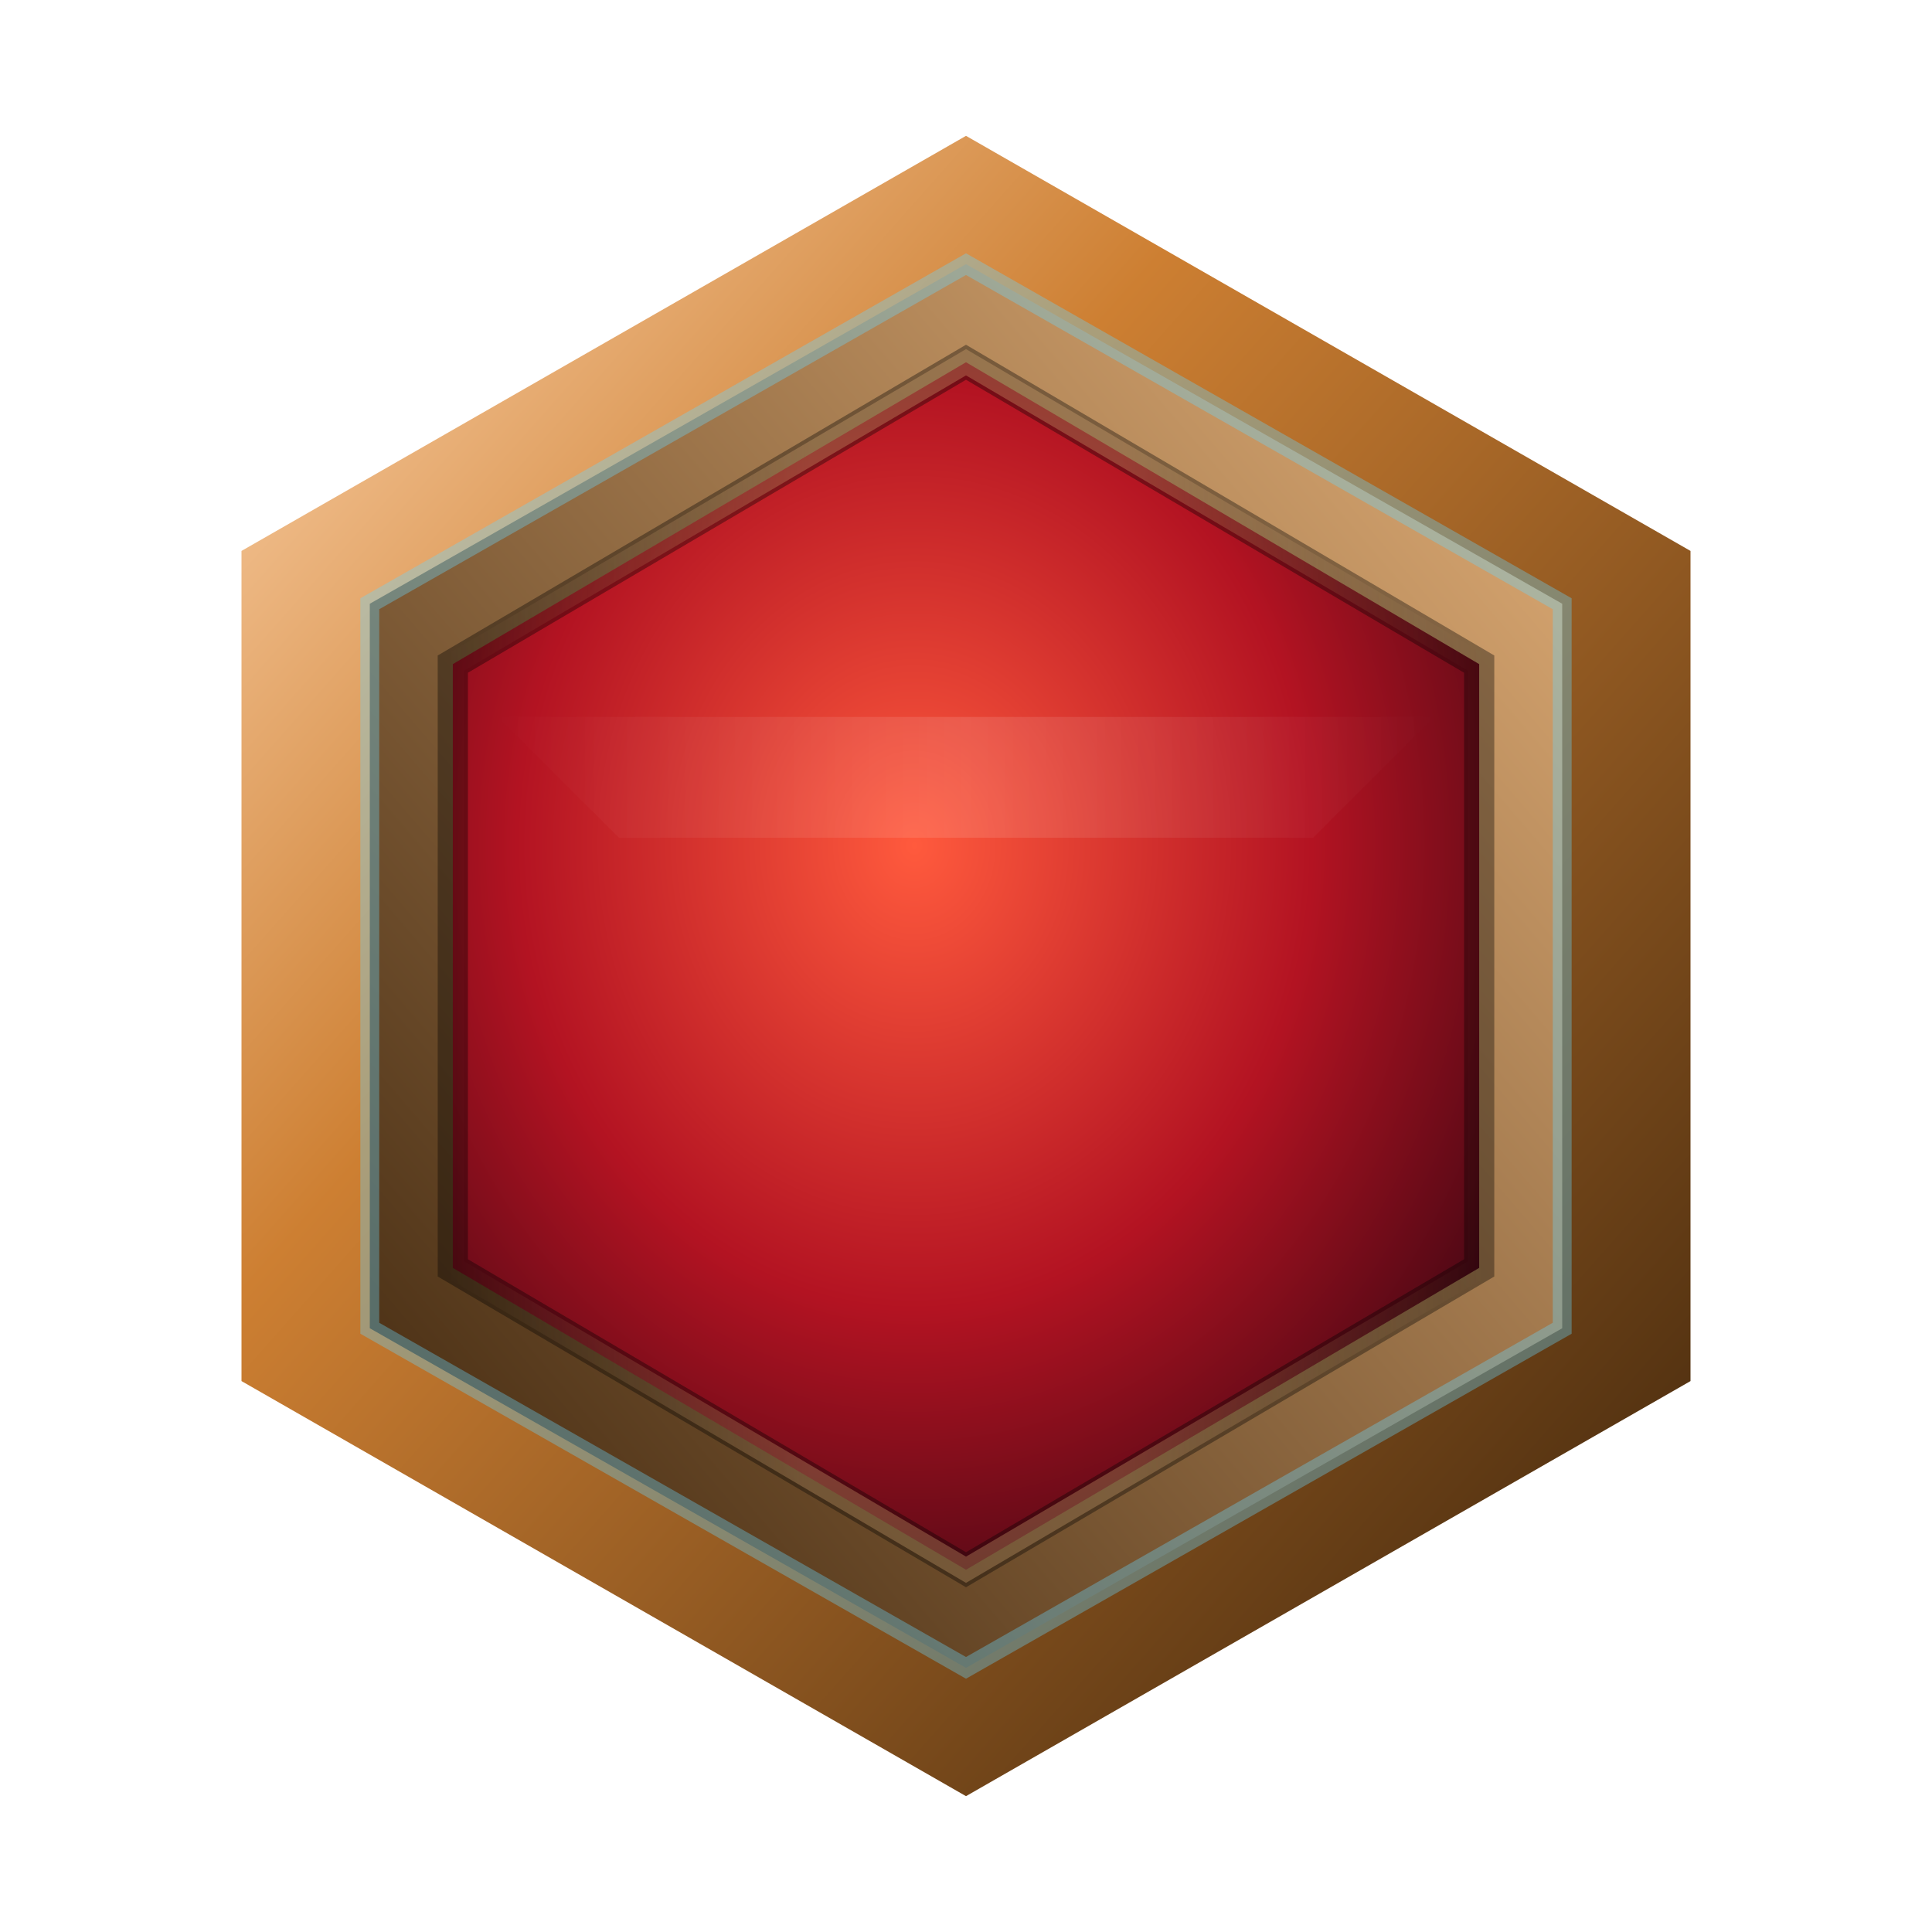
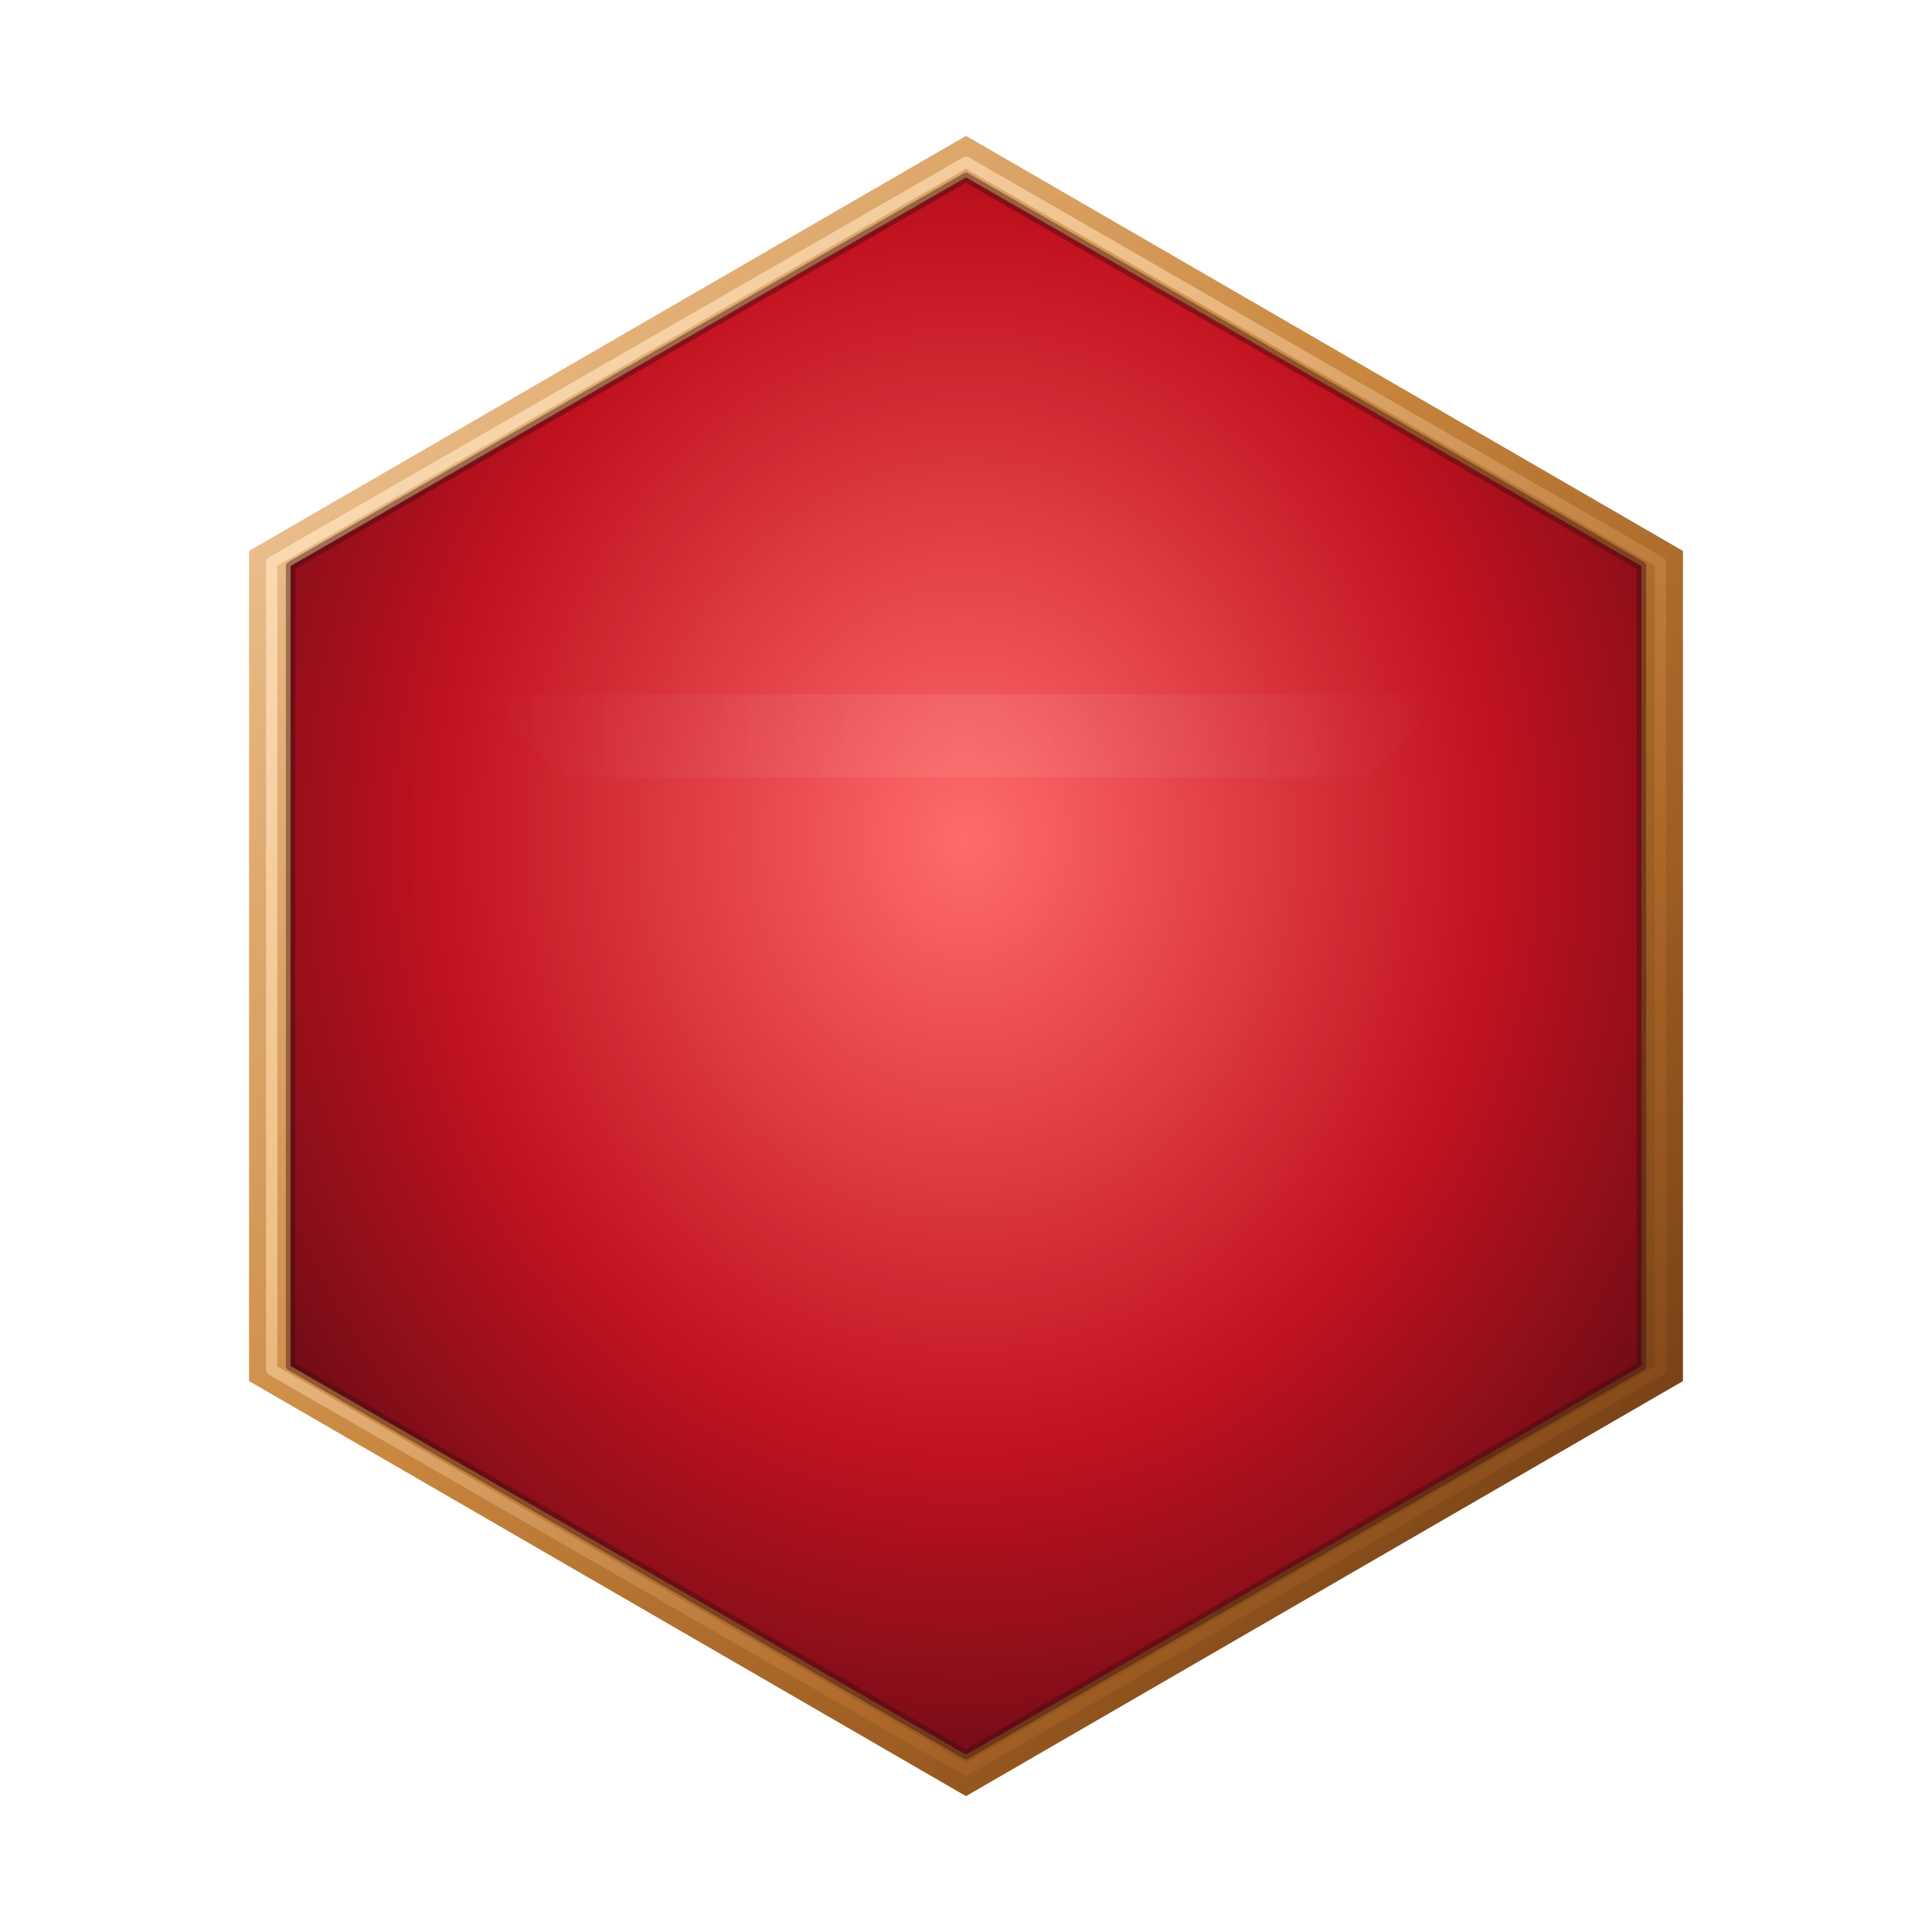
<svg xmlns="http://www.w3.org/2000/svg" width="512" height="512" viewBox="0 0 512 512">
  <defs>
-     <linearGradient id="rim_intensity_bronze" x1="0" y1="0" x2="1" y2="1">
-       <stop offset="0" stop-color="#FFD7B0" />
-       <stop offset="0.35" stop-color="#CD7F32" />
-       <stop offset="1" stop-color="#3A220A" />
+     <linearGradient id="bronzeMetal_intensity_ultraslim" x1="0" y1="0" x2="1" y2="1">
+       <stop offset="0%" stop-color="#F7D7B3" />
+       <stop offset="18%" stop-color="#E4B27A" />
+       <stop offset="45%" stop-color="#C9873F" />
+       <stop offset="72%" stop-color="#9C5C22" />
+       <stop offset="100%" stop-color="#5B2F0E" />
    </linearGradient>
-     <linearGradient id="rimInner_intensity_bronze" x1="1" y1="0" x2="0" y2="1">
-       <stop offset="0" stop-color="#E6B27A" />
-       <stop offset="1" stop-color="#3A220A" />
+     <linearGradient id="bronzeLine_intensity_ultraslim" x1="0" y1="0" x2="1" y2="1">
+       <stop offset="0%" stop-color="#FFE8C9" stop-opacity="0.98" />
+       <stop offset="35%" stop-color="#F2C48F" stop-opacity="0.88" />
+       <stop offset="70%" stop-color="#B46B2A" stop-opacity="0.78" />
+       <stop offset="100%" stop-color="#6A3710" stop-opacity="0.72" />
    </linearGradient>
-     <radialGradient id="core_intensity_bronze" cx="0.45" cy="0.40" r="0.70">
-       <stop offset="0" stop-color="#FF5A3D" />
-       <stop offset="0.55" stop-color="#B31322" />
-       <stop offset="1" stop-color="#3A0612" />
+     <radialGradient id="intensityCore_bronze_ultraslim" cx="50%" cy="42%" r="70%">
+       <stop offset="0%" stop-color="#FF6B6B" />
+       <stop offset="55%" stop-color="#C1121F" />
+       <stop offset="100%" stop-color="#4A0A12" />
    </radialGradient>
-     <linearGradient id="ring_intensity_bronze" x1="0" y1="0" x2="1" y2="0">
-       <stop offset="0" stop-color="#E6B27A" stop-opacity="0" />
-       <stop offset="0.35" stop-color="#E6B27A" stop-opacity="0.55" />
-       <stop offset="0.65" stop-color="#E6B27A" stop-opacity="0.55" />
-       <stop offset="1" stop-color="#E6B27A" stop-opacity="0" />
-     </linearGradient>
-     <linearGradient id="shine_intensity_bronze" x1="0" y1="0" x2="1" y2="0">
-       <stop offset="0" stop-color="#fff" stop-opacity="0" />
-       <stop offset="0.5" stop-color="#fff" stop-opacity="0.22" />
-       <stop offset="1" stop-color="#fff" stop-opacity="0" />
+     <linearGradient id="coreShine_intensity_bronze_ultraslim" x1="0" y1="0" x2="1" y2="0">
+       <stop offset="0%" stop-color="#FFFFFF" stop-opacity="0" />
+       <stop offset="50%" stop-color="#FFFFFF" stop-opacity="0.16" />
+       <stop offset="100%" stop-color="#FFFFFF" stop-opacity="0" />
    </linearGradient>
  </defs>
-   <polygon points="256,36 448,146 448,366 256,476 64,366 64,146" fill="url(#rim_intensity_bronze)" />
-   <polygon points="256,70 414,160 414,352 256,442 98,352 98,160" fill="url(#rimInner_intensity_bronze)" />
-   <polygon points="256,70 414,160 414,352 256,442 98,352 98,160" fill="none" stroke="#66D6FF" stroke-width="5" opacity="0.35" />
-   <polygon points="256,96 392,176 392,336 256,416 120,336 120,176" fill="url(#core_intensity_bronze)" />
-   <polygon points="256,96 392,176 392,336 256,416 120,336 120,176" fill="none" stroke="#000" stroke-width="8" opacity="0.35" />
-   <polygon points="256,96 392,176 392,336 256,416 120,336 120,176" fill="none" stroke="url(#ring_intensity_bronze)" stroke-width="6" opacity="0.55" />
-   <polygon points="132,190 380,190 348,222 164,222" fill="url(#shine_intensity_bronze)" opacity="0.55" />
+   <polygon points="256,36 446,146 446,366 256,476 66,366 66,146" fill="url(#bronzeMetal_intensity_ultraslim)" />
+   <polygon points="256,43 440,149 440,363 256,469 72,363 72,149" fill="none" stroke="url(#bronzeLine_intensity_ultraslim)" stroke-width="3" stroke-linejoin="round" />
+   <polygon points="256,47 435,150 435,362 256,465 77,362 77,150" fill="url(#intensityCore_bronze_ultraslim)" />
+   <polygon points="256,47 435,150 435,362 256,465 77,362 77,150" fill="none" stroke="#3A0A10" stroke-width="2.5" stroke-opacity="0.42" stroke-linejoin="round" />
+   <polygon points="126,184 386,184 362,206 150,206" fill="url(#coreShine_intensity_bronze_ultraslim)" opacity="0.55" />
</svg>
